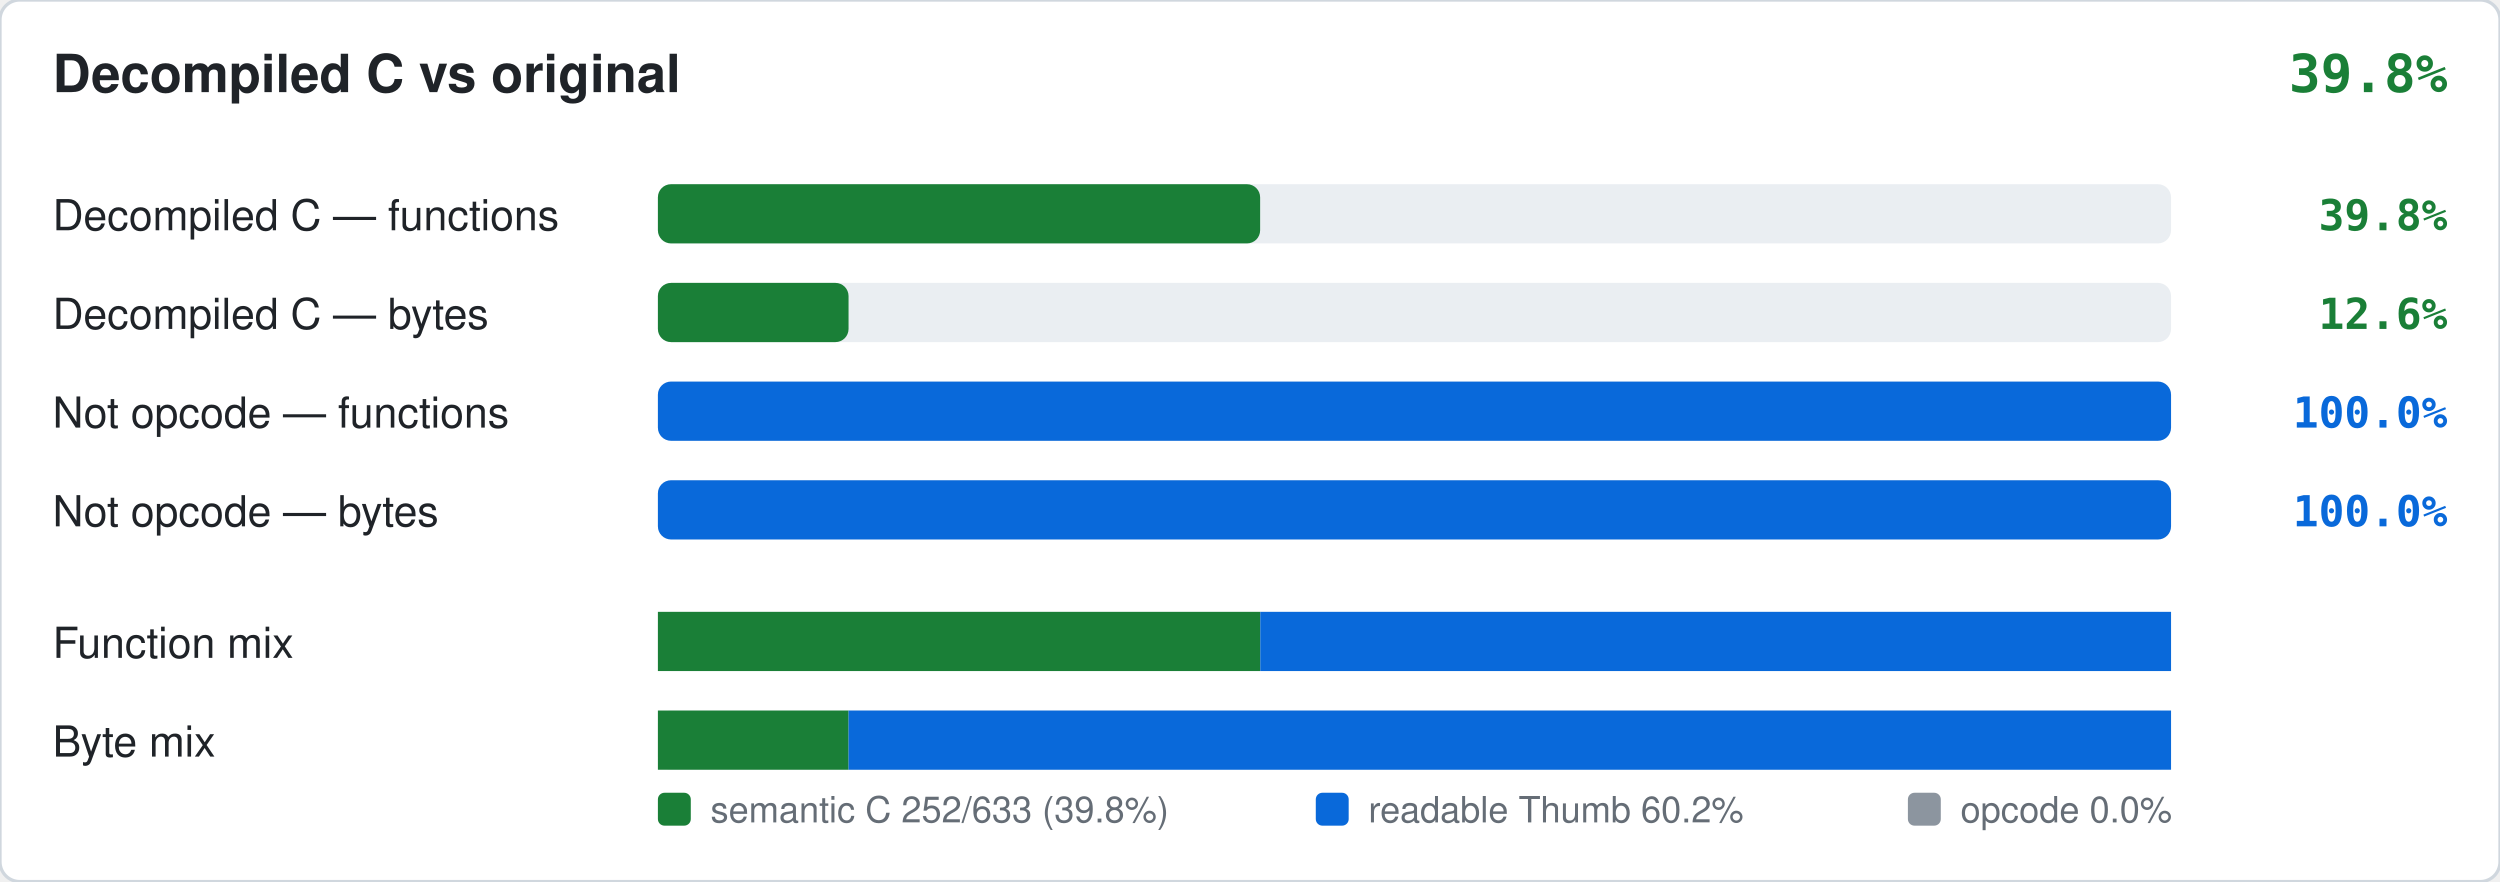
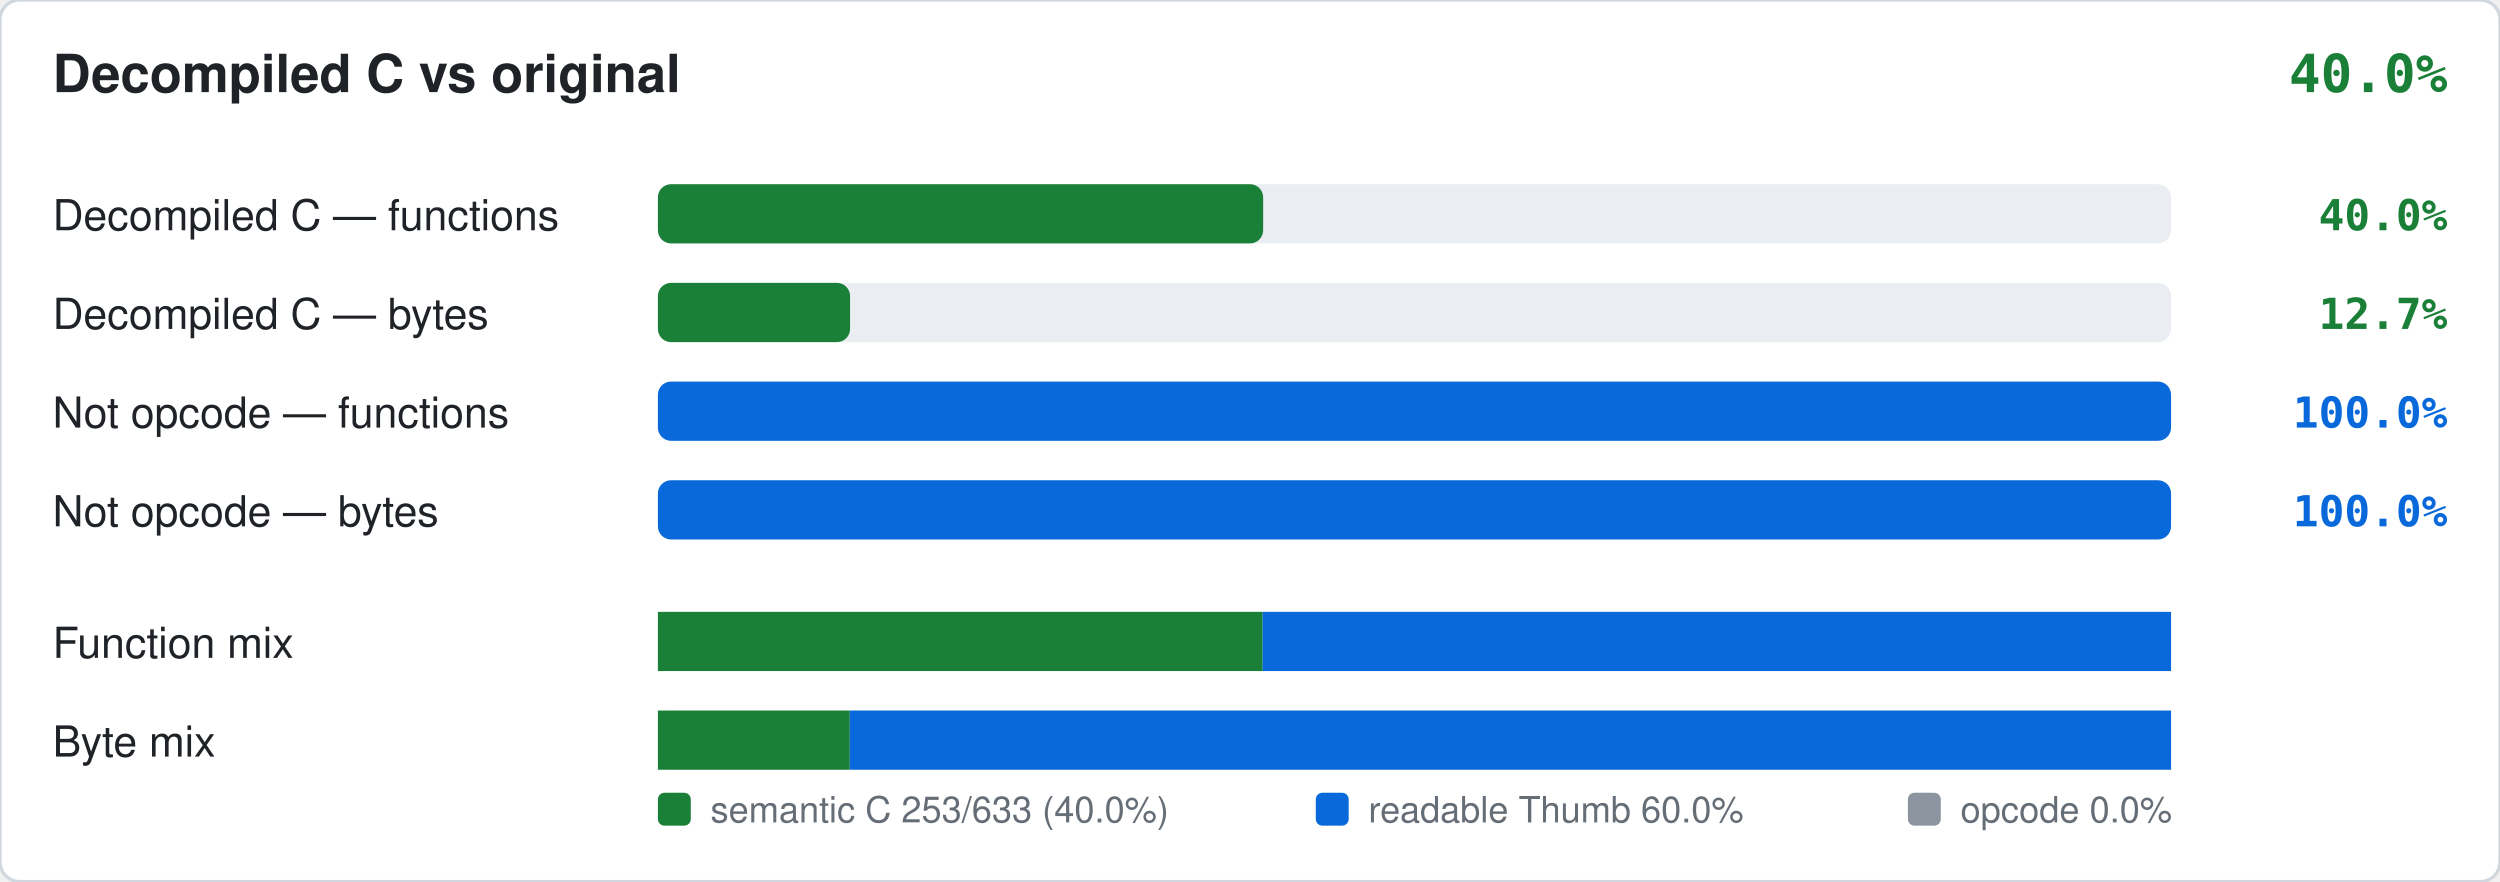
- <svg xmlns="http://www.w3.org/2000/svg" width="760" height="268" viewBox="0 0 760 268" role="img" aria-label="Decompiled C 39.8% functions, 12.6% bytes (252/633, 11,376/90,272)">
+ <svg xmlns="http://www.w3.org/2000/svg" width="760" height="268" viewBox="0 0 760 268" role="img" aria-label="Decompiled C 40.0% functions, 12.7% bytes (253/633, 11,446/90,272)">
  <rect width="760" height="268" rx="6" fill="#ffffff" stroke="#d0d7de" />
  <text x="16" y="28" font-family="-apple-system,BlinkMacSystemFont,Segoe UI,Helvetica,Arial,sans-serif" font-size="16" font-weight="600" fill="#1f2328">Decompiled C vs original</text>
-   <text x="744" y="28" text-anchor="end" font-family="ui-monospace,SFMono-Regular,Menlo,Consolas,monospace" font-size="16" font-weight="700" fill="#1a7f37">39.8%</text>
+   <text x="744" y="28" text-anchor="end" font-family="ui-monospace,SFMono-Regular,Menlo,Consolas,monospace" font-size="16" font-weight="700" fill="#1a7f37">40.0%</text>
  <text x="16" y="70" font-family="-apple-system,BlinkMacSystemFont,Segoe UI,Helvetica,Arial,sans-serif" font-size="13" fill="#1f2328">Decompiled C — functions</text>
  <rect x="200.00" y="56.00" width="460.00" height="18.00" rx="4" fill="#eaeef2" />
-   <rect x="200.00" y="56.00" width="183.08" height="18.00" rx="4" fill="#1a7f37" />
-   <text x="744" y="70" text-anchor="end" font-family="ui-monospace,SFMono-Regular,Menlo,Consolas,monospace" font-size="13" font-weight="700" fill="#1a7f37">39.8%</text>
+   <rect x="200.00" y="56.00" width="184.00" height="18.00" rx="4" fill="#1a7f37" />
+   <text x="744" y="70" text-anchor="end" font-family="ui-monospace,SFMono-Regular,Menlo,Consolas,monospace" font-size="13" font-weight="700" fill="#1a7f37">40.0%</text>
  <text x="16" y="100" font-family="-apple-system,BlinkMacSystemFont,Segoe UI,Helvetica,Arial,sans-serif" font-size="13" fill="#1f2328">Decompiled C — bytes</text>
  <rect x="200.00" y="86.00" width="460.00" height="18.00" rx="4" fill="#eaeef2" />
-   <rect x="200.00" y="86.00" width="57.96" height="18.00" rx="4" fill="#1a7f37" />
-   <text x="744" y="100" text-anchor="end" font-family="ui-monospace,SFMono-Regular,Menlo,Consolas,monospace" font-size="13" font-weight="700" fill="#1a7f37">12.6%</text>
+   <rect x="200.00" y="86.00" width="58.42" height="18.00" rx="4" fill="#1a7f37" />
+   <text x="744" y="100" text-anchor="end" font-family="ui-monospace,SFMono-Regular,Menlo,Consolas,monospace" font-size="13" font-weight="700" fill="#1a7f37">12.7%</text>
  <text x="16" y="130" font-family="-apple-system,BlinkMacSystemFont,Segoe UI,Helvetica,Arial,sans-serif" font-size="13" fill="#1f2328">Not opcode — functions</text>
  <rect x="200.00" y="116.00" width="460.00" height="18.00" rx="4" fill="#eaeef2" />
  <rect x="200.00" y="116.00" width="460.00" height="18.00" rx="4" fill="#0969da" />
  <text x="744" y="130" text-anchor="end" font-family="ui-monospace,SFMono-Regular,Menlo,Consolas,monospace" font-size="13" font-weight="700" fill="#0969da">100.0%</text>
  <text x="16" y="160" font-family="-apple-system,BlinkMacSystemFont,Segoe UI,Helvetica,Arial,sans-serif" font-size="13" fill="#1f2328">Not opcode — bytes</text>
  <rect x="200.00" y="146.00" width="460.00" height="18.00" rx="4" fill="#eaeef2" />
  <rect x="200.00" y="146.00" width="460.00" height="18.00" rx="4" fill="#0969da" />
  <text x="744" y="160" text-anchor="end" font-family="ui-monospace,SFMono-Regular,Menlo,Consolas,monospace" font-size="13" font-weight="700" fill="#0969da">100.0%</text>
  <text x="16" y="200" font-family="-apple-system,BlinkMacSystemFont,Segoe UI,Helvetica,Arial,sans-serif" font-size="13" fill="#1f2328">Function mix</text>
  <rect x="200.00" y="186.00" width="460.00" height="18.00" rx="4" fill="#eaeef2" />
-   <rect x="200.00" y="186.00" width="183.13" height="18.00" fill="#1a7f37" />
-   <rect x="383.13" y="186.00" width="276.87" height="18.00" fill="#0969da" />
+   <rect x="200.00" y="186.00" width="183.85" height="18.00" fill="#1a7f37" />
+   <rect x="383.85" y="186.00" width="276.15" height="18.00" fill="#0969da" />
  <text x="16" y="230" font-family="-apple-system,BlinkMacSystemFont,Segoe UI,Helvetica,Arial,sans-serif" font-size="13" fill="#1f2328">Byte mix</text>
  <rect x="200.00" y="216.00" width="460.00" height="18.00" rx="4" fill="#eaeef2" />
-   <rect x="200.00" y="216.00" width="57.97" height="18.00" fill="#1a7f37" />
-   <rect x="257.97" y="216.00" width="402.03" height="18.00" fill="#0969da" />
+   <rect x="200.00" y="216.00" width="58.33" height="18.00" fill="#1a7f37" />
+   <rect x="258.33" y="216.00" width="401.67" height="18.00" fill="#0969da" />
  <rect x="200" y="241" width="10" height="10" rx="2" fill="#1a7f37" />
-   <text x="216" y="250" font-family="-apple-system,BlinkMacSystemFont,Segoe UI,Helvetica,Arial,sans-serif" font-size="11" fill="#656d76">semantic C 252/633 (39.8%)</text>
+   <text x="216" y="250" font-family="-apple-system,BlinkMacSystemFont,Segoe UI,Helvetica,Arial,sans-serif" font-size="11" fill="#656d76">semantic C 253/633 (40.0%)</text>
  <rect x="400" y="241" width="10" height="10" rx="2" fill="#0969da" />
-   <text x="416" y="250" font-family="-apple-system,BlinkMacSystemFont,Segoe UI,Helvetica,Arial,sans-serif" font-size="11" fill="#656d76">readable Thumb 60.2%</text>
+   <text x="416" y="250" font-family="-apple-system,BlinkMacSystemFont,Segoe UI,Helvetica,Arial,sans-serif" font-size="11" fill="#656d76">readable Thumb 60.0%</text>
  <rect x="580" y="241" width="10" height="10" rx="2" fill="#8c959f" />
  <text x="596" y="250" font-family="-apple-system,BlinkMacSystemFont,Segoe UI,Helvetica,Arial,sans-serif" font-size="11" fill="#656d76">opcode 0.0%</text>
</svg>
